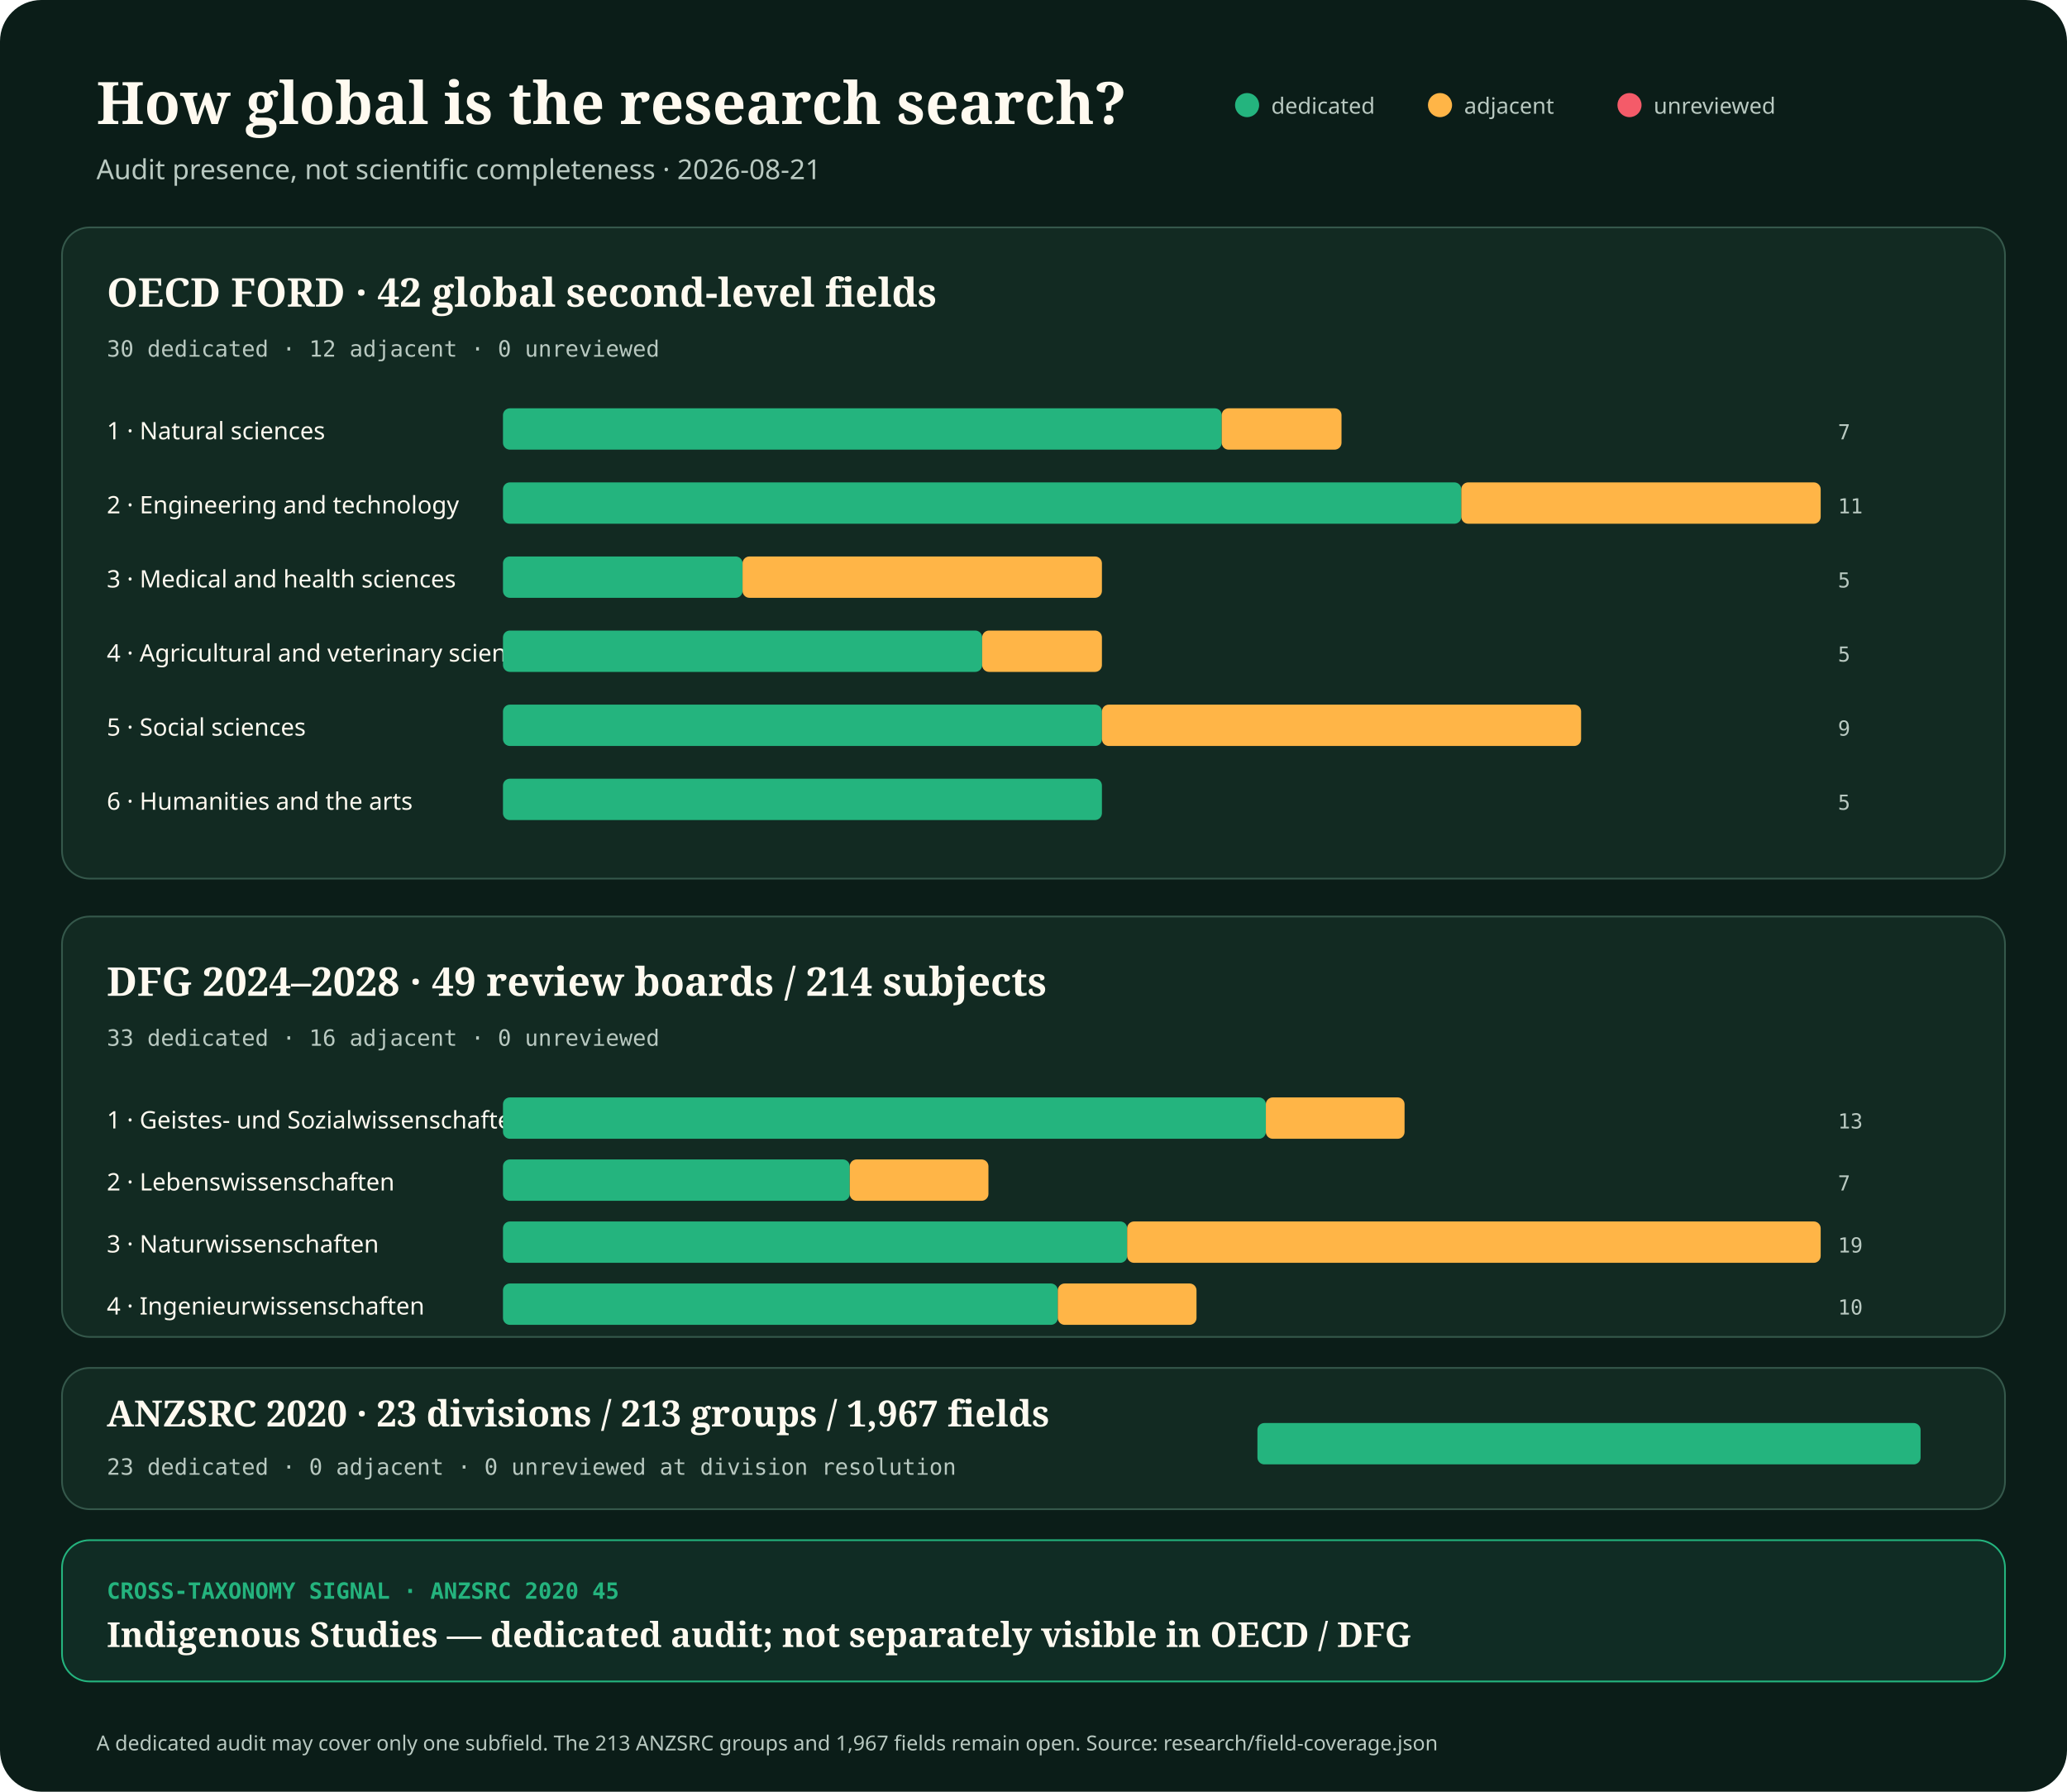
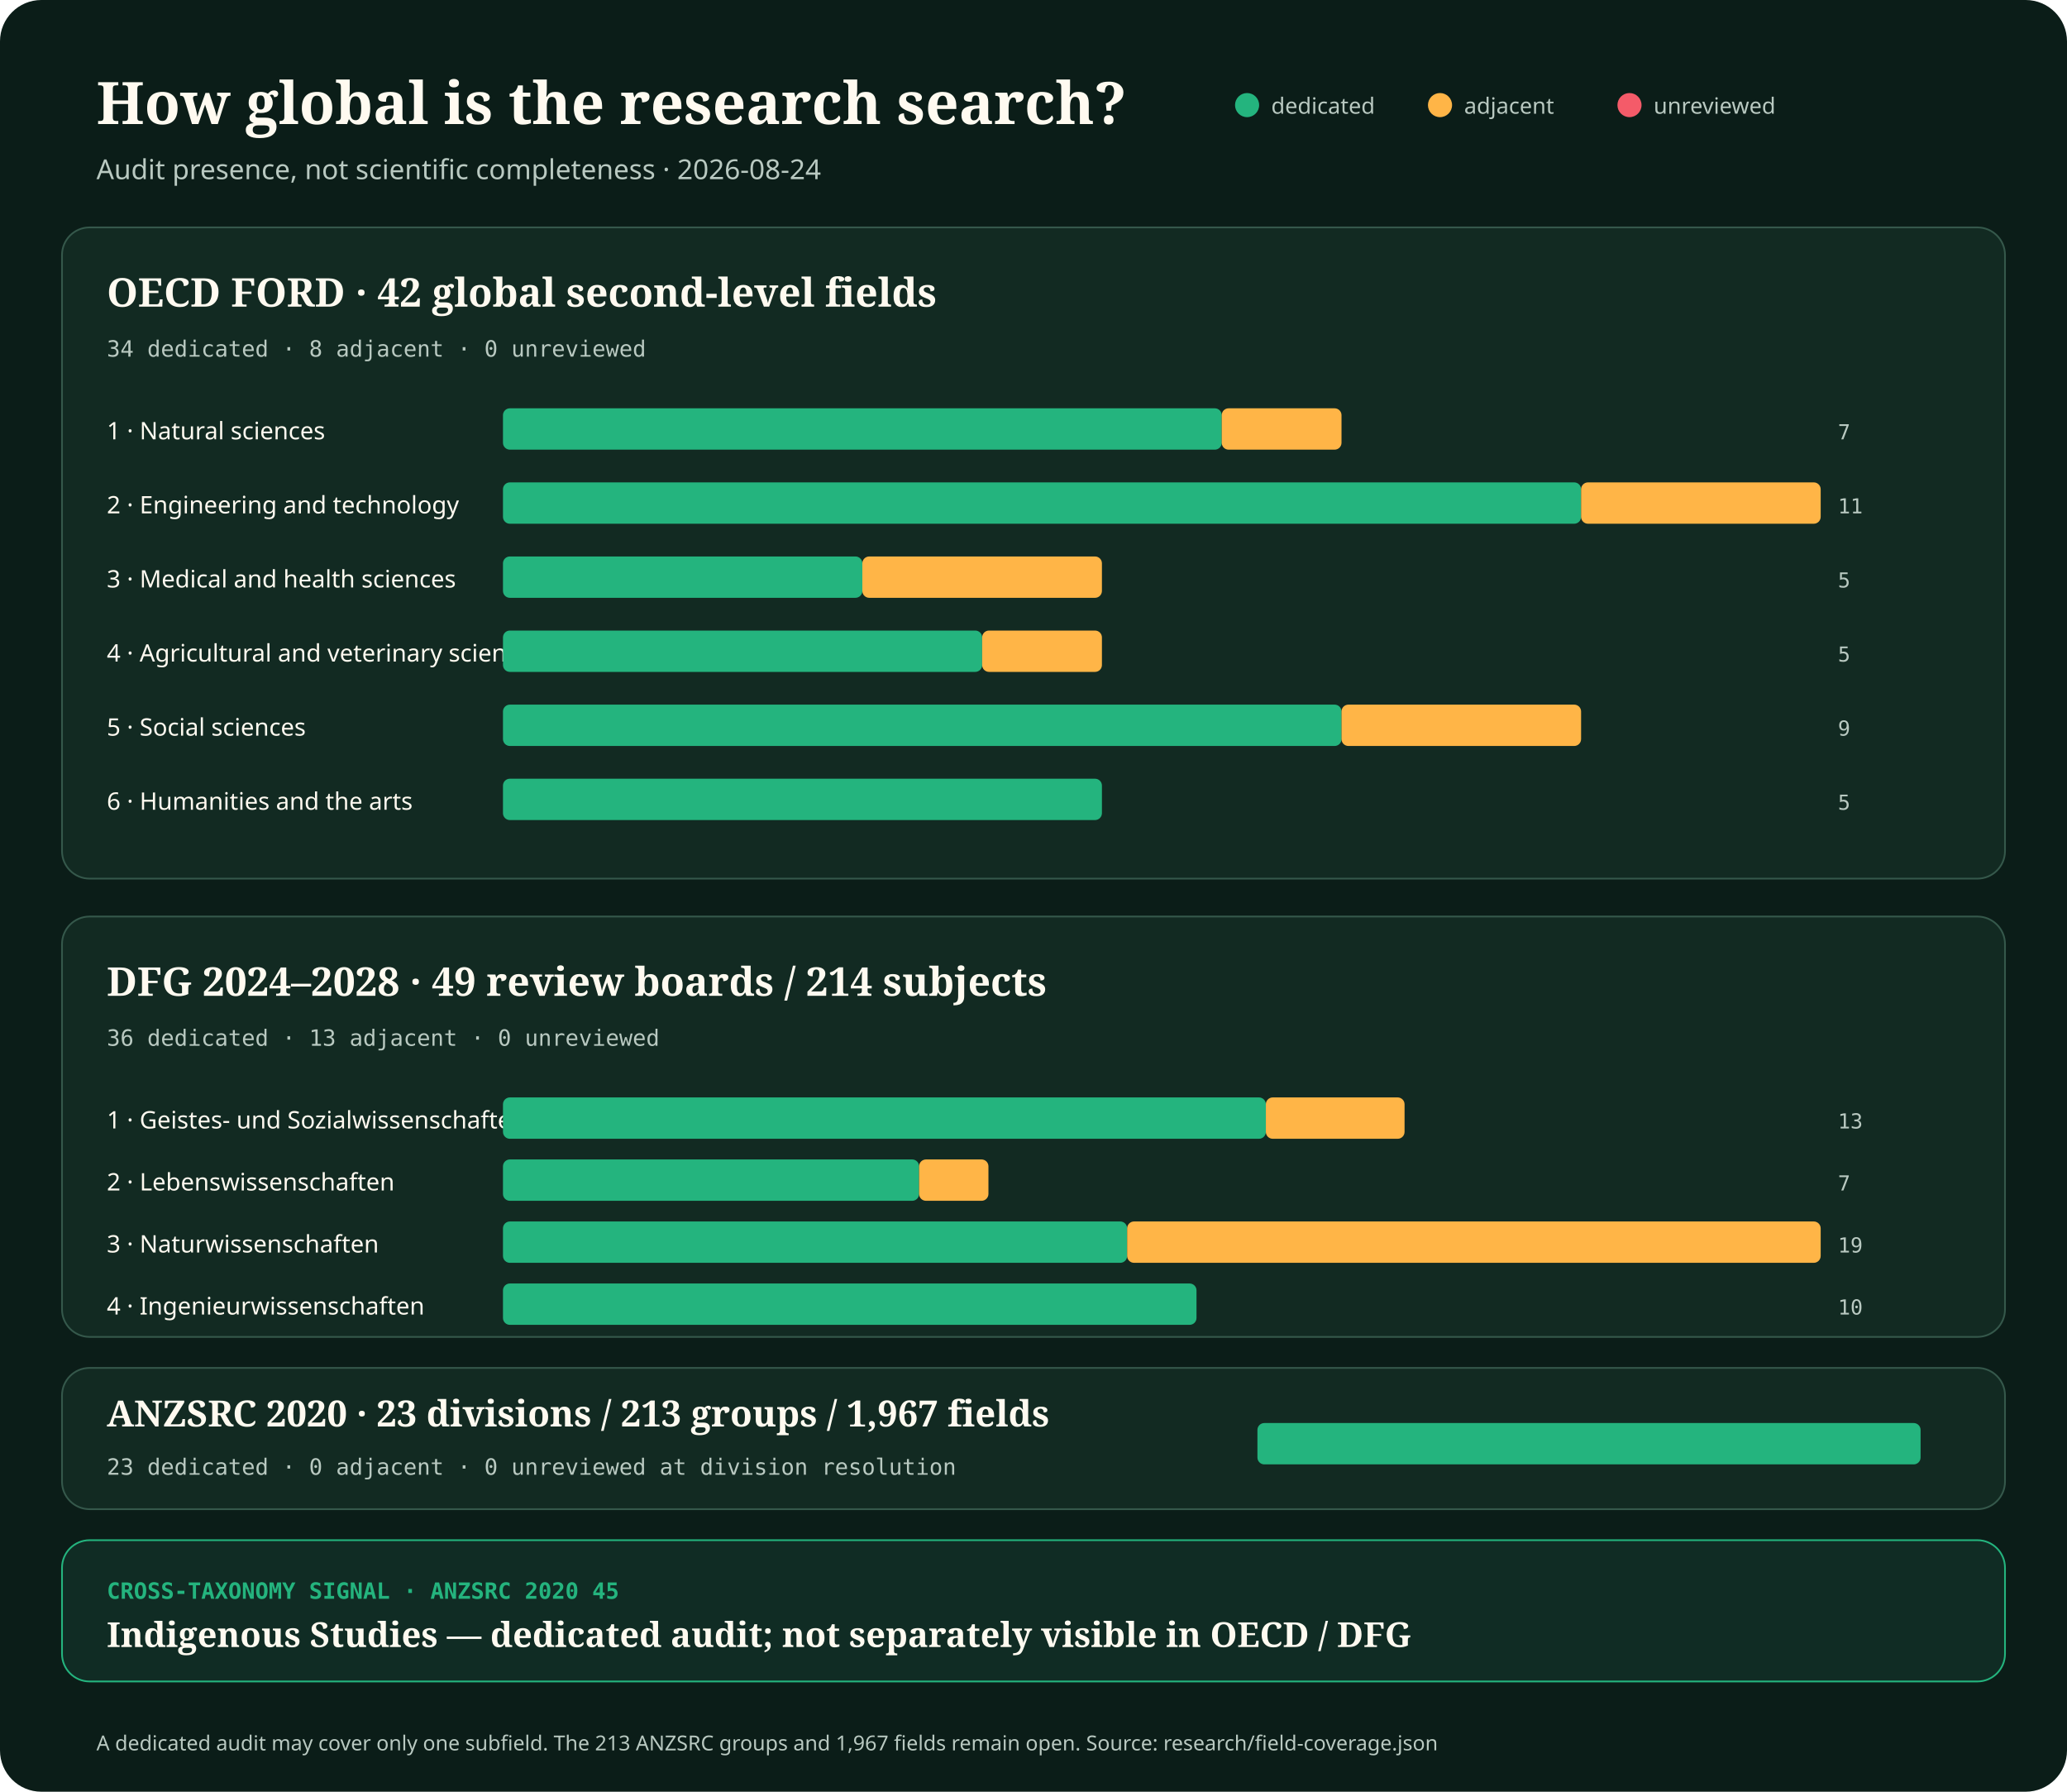
<svg xmlns="http://www.w3.org/2000/svg" width="1200" height="1040" viewBox="0 0 1200 1040" role="img" aria-labelledby="title description">
  <rect width="1200" height="1040" rx="24" fill="#0b1d18" />
  <text x="56" y="72" fill="#fffaf0" font-family="Georgia, serif" font-size="34" font-weight="700">How global is the research search?</text>
-   <text x="56" y="104" fill="#b9c9c1" font-family="Segoe UI, sans-serif" font-size="16">Audit presence, not scientific completeness · 2026-08-21</text>
+   <text x="56" y="104" fill="#b9c9c1" font-family="Segoe UI, sans-serif" font-size="16">Audit presence, not scientific completeness · 2026-08-24</text>
  <g transform="translate(724 61)">
    <circle cx="0" cy="0" r="7" fill="#24b47e" />
    <text x="14" y="5" fill="#b9c9c1" font-family="Segoe UI, sans-serif" font-size="13">dedicated</text>
    <circle cx="112" cy="0" r="7" fill="#ffb547" />
    <text x="126" y="5" fill="#b9c9c1" font-family="Segoe UI, sans-serif" font-size="13">adjacent</text>
    <circle cx="222" cy="0" r="7" fill="#f45b69" />
    <text x="236" y="5" fill="#b9c9c1" font-family="Segoe UI, sans-serif" font-size="13">unreviewed</text>
  </g>
  <rect x="36" y="132" width="1128" height="378" rx="16" fill="#122a22" stroke="#35584b" />
  <text x="62" y="178" fill="#fffaf0" font-family="Georgia, serif" font-size="23" font-weight="700">OECD FORD · 42 global second-level fields</text>
-   <text x="62" y="207" fill="#b9c9c1" font-family="Cascadia Mono, monospace" font-size="13">30 dedicated · 12 adjacent · 0 unreviewed</text>
+   <text x="62" y="207" fill="#b9c9c1" font-family="Cascadia Mono, monospace" font-size="13">34 dedicated · 8 adjacent · 0 unreviewed</text>
  <text x="62" y="255" fill="#fffaf0" font-family="Segoe UI, sans-serif" font-size="14">1 · Natural sciences</text>
  <rect x="292" y="237" width="417.273" height="24" rx="4" fill="#24b47e" />
  <rect x="709.273" y="237" width="69.545" height="24" rx="4" fill="#ffb547" />
  <rect x="778.818" y="237" width="0" height="24" rx="0" fill="#f45b69" />
  <text x="1067" y="255" fill="#b9c9c1" font-family="Cascadia Mono, monospace" font-size="12">7</text>
  <text x="62" y="298" fill="#fffaf0" font-family="Segoe UI, sans-serif" font-size="14">2 · Engineering and technology</text>
-   <rect x="292" y="280" width="556.364" height="24" rx="4" fill="#24b47e" />
-   <rect x="848.364" y="280" width="208.636" height="24" rx="4" fill="#ffb547" />
+   <rect x="292" y="280" width="625.909" height="24" rx="4" fill="#24b47e" />
+   <rect x="917.909" y="280" width="139.091" height="24" rx="4" fill="#ffb547" />
  <rect x="1057" y="280" width="0" height="24" rx="0" fill="#f45b69" />
  <text x="1067" y="298" fill="#b9c9c1" font-family="Cascadia Mono, monospace" font-size="12">11</text>
  <text x="62" y="341" fill="#fffaf0" font-family="Segoe UI, sans-serif" font-size="14">3 · Medical and health sciences</text>
-   <rect x="292" y="323" width="139.091" height="24" rx="4" fill="#24b47e" />
-   <rect x="431.091" y="323" width="208.636" height="24" rx="4" fill="#ffb547" />
+   <rect x="292" y="323" width="208.636" height="24" rx="4" fill="#24b47e" />
+   <rect x="500.636" y="323" width="139.091" height="24" rx="4" fill="#ffb547" />
  <rect x="639.727" y="323" width="0" height="24" rx="0" fill="#f45b69" />
  <text x="1067" y="341" fill="#b9c9c1" font-family="Cascadia Mono, monospace" font-size="12">5</text>
  <text x="62" y="384" fill="#fffaf0" font-family="Segoe UI, sans-serif" font-size="14">4 · Agricultural and veterinary sciences</text>
  <rect x="292" y="366" width="278.182" height="24" rx="4" fill="#24b47e" />
  <rect x="570.182" y="366" width="69.545" height="24" rx="4" fill="#ffb547" />
  <rect x="639.727" y="366" width="0" height="24" rx="0" fill="#f45b69" />
  <text x="1067" y="384" fill="#b9c9c1" font-family="Cascadia Mono, monospace" font-size="12">5</text>
  <text x="62" y="427" fill="#fffaf0" font-family="Segoe UI, sans-serif" font-size="14">5 · Social sciences</text>
-   <rect x="292" y="409" width="347.727" height="24" rx="4" fill="#24b47e" />
-   <rect x="639.727" y="409" width="278.182" height="24" rx="4" fill="#ffb547" />
+   <rect x="292" y="409" width="486.818" height="24" rx="4" fill="#24b47e" />
+   <rect x="778.818" y="409" width="139.091" height="24" rx="4" fill="#ffb547" />
  <rect x="917.909" y="409" width="0" height="24" rx="0" fill="#f45b69" />
  <text x="1067" y="427" fill="#b9c9c1" font-family="Cascadia Mono, monospace" font-size="12">9</text>
  <text x="62" y="470" fill="#fffaf0" font-family="Segoe UI, sans-serif" font-size="14">6 · Humanities and the arts</text>
  <rect x="292" y="452" width="347.727" height="24" rx="4" fill="#24b47e" />
  <rect x="639.727" y="452" width="0" height="24" rx="0" fill="#ffb547" />
  <rect x="639.727" y="452" width="0" height="24" rx="0" fill="#f45b69" />
  <text x="1067" y="470" fill="#b9c9c1" font-family="Cascadia Mono, monospace" font-size="12">5</text>
  <rect x="36" y="532" width="1128" height="244" rx="16" fill="#122a22" stroke="#35584b" />
  <text x="62" y="578" fill="#fffaf0" font-family="Georgia, serif" font-size="23" font-weight="700">DFG 2024–2028 · 49 review boards / 214 subjects</text>
-   <text x="62" y="607" fill="#b9c9c1" font-family="Cascadia Mono, monospace" font-size="13">33 dedicated · 16 adjacent · 0 unreviewed</text>
+   <text x="62" y="607" fill="#b9c9c1" font-family="Cascadia Mono, monospace" font-size="13">36 dedicated · 13 adjacent · 0 unreviewed</text>
  <text x="62" y="655" fill="#fffaf0" font-family="Segoe UI, sans-serif" font-size="14">1 · Geistes- und Sozialwissenschaften</text>
  <rect x="292" y="637" width="442.895" height="24" rx="4" fill="#24b47e" />
  <rect x="734.895" y="637" width="80.526" height="24" rx="4" fill="#ffb547" />
  <rect x="815.421" y="637" width="0" height="24" rx="0" fill="#f45b69" />
  <text x="1067" y="655" fill="#b9c9c1" font-family="Cascadia Mono, monospace" font-size="12">13</text>
  <text x="62" y="691" fill="#fffaf0" font-family="Segoe UI, sans-serif" font-size="14">2 · Lebenswissenschaften</text>
-   <rect x="292" y="673" width="201.316" height="24" rx="4" fill="#24b47e" />
-   <rect x="493.316" y="673" width="80.526" height="24" rx="4" fill="#ffb547" />
+   <rect x="292" y="673" width="241.579" height="24" rx="4" fill="#24b47e" />
+   <rect x="533.579" y="673" width="40.263" height="24" rx="4" fill="#ffb547" />
  <rect x="573.842" y="673" width="0" height="24" rx="0" fill="#f45b69" />
  <text x="1067" y="691" fill="#b9c9c1" font-family="Cascadia Mono, monospace" font-size="12">7</text>
  <text x="62" y="727" fill="#fffaf0" font-family="Segoe UI, sans-serif" font-size="14">3 · Naturwissenschaften</text>
  <rect x="292" y="709" width="362.368" height="24" rx="4" fill="#24b47e" />
  <rect x="654.368" y="709" width="402.632" height="24" rx="4" fill="#ffb547" />
  <rect x="1057" y="709" width="0" height="24" rx="0" fill="#f45b69" />
  <text x="1067" y="727" fill="#b9c9c1" font-family="Cascadia Mono, monospace" font-size="12">19</text>
  <text x="62" y="763" fill="#fffaf0" font-family="Segoe UI, sans-serif" font-size="14">4 · Ingenieurwissenschaften</text>
-   <rect x="292" y="745" width="322.105" height="24" rx="4" fill="#24b47e" />
-   <rect x="614.105" y="745" width="80.526" height="24" rx="4" fill="#ffb547" />
+   <rect x="292" y="745" width="402.632" height="24" rx="4" fill="#24b47e" />
+   <rect x="694.632" y="745" width="0" height="24" rx="0" fill="#ffb547" />
  <rect x="694.632" y="745" width="0" height="24" rx="0" fill="#f45b69" />
  <text x="1067" y="763" fill="#b9c9c1" font-family="Cascadia Mono, monospace" font-size="12">10</text>
  <rect x="36" y="794" width="1128" height="82" rx="16" fill="#122a22" stroke="#35584b" />
  <text x="62" y="828" fill="#fffaf0" font-family="Georgia, serif" font-size="21" font-weight="700">ANZSRC 2020 · 23 divisions / 213 groups / 1,967 fields</text>
  <text x="62" y="856" fill="#b9c9c1" font-family="Cascadia Mono, monospace" font-size="13">23 dedicated · 0 adjacent · 0 unreviewed at division resolution</text>
  <rect x="730" y="826" width="385" height="24" rx="4" fill="#24b47e" />
  <rect x="1115" y="826" width="0" height="24" rx="0" fill="#ffb547" />
  <rect x="1115" y="826" width="0" height="24" rx="0" fill="#f45b69" />
  <rect x="36" y="894" width="1128" height="82" rx="16" fill="#102c24" stroke="#24b47e" />
  <text x="62" y="928" fill="#24b47e" font-family="Cascadia Mono, monospace" font-size="13" font-weight="700">CROSS-TAXONOMY SIGNAL · ANZSRC 2020 45</text>
  <text x="62" y="956" fill="#fffaf0" font-family="Georgia, serif" font-size="20" font-weight="700">Indigenous Studies — dedicated audit; not separately visible in OECD / DFG</text>
  <text x="56" y="1016" fill="#b9c9c1" font-family="Segoe UI, sans-serif" font-size="12">A dedicated audit may cover only one subfield. The 213 ANZSRC groups and 1,967 fields remain open. Source: research/field-coverage.json</text>
</svg>
